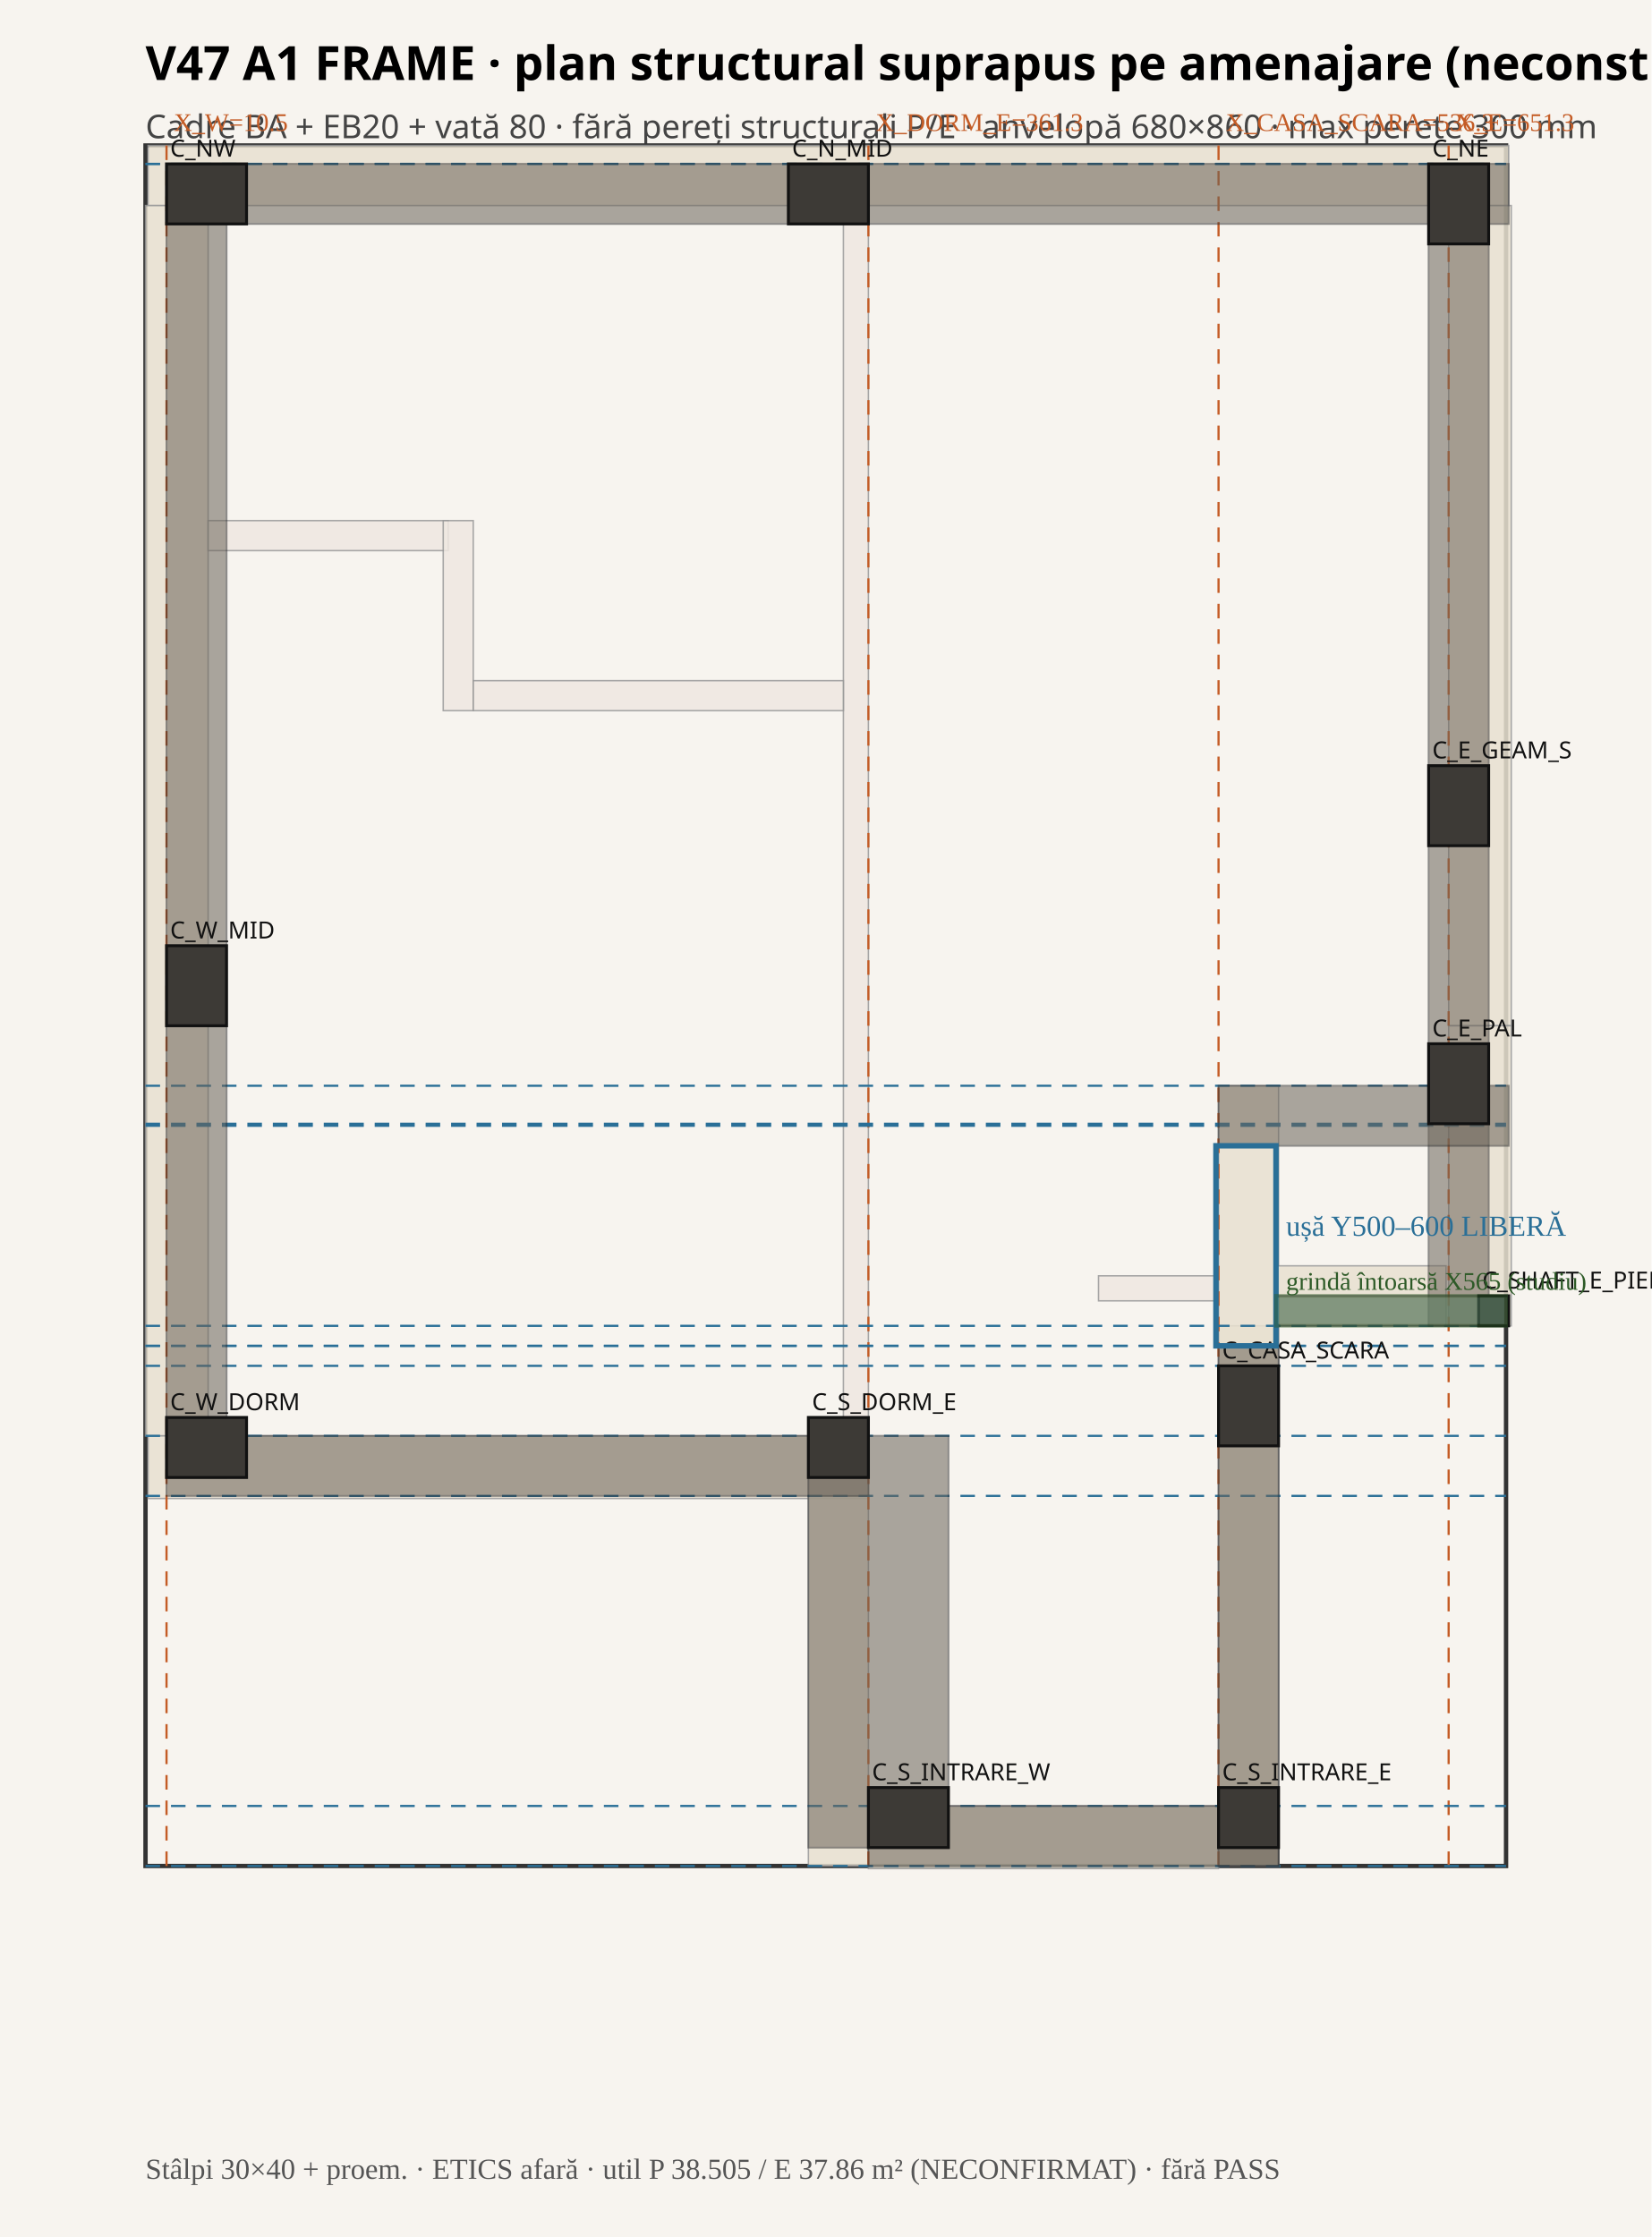
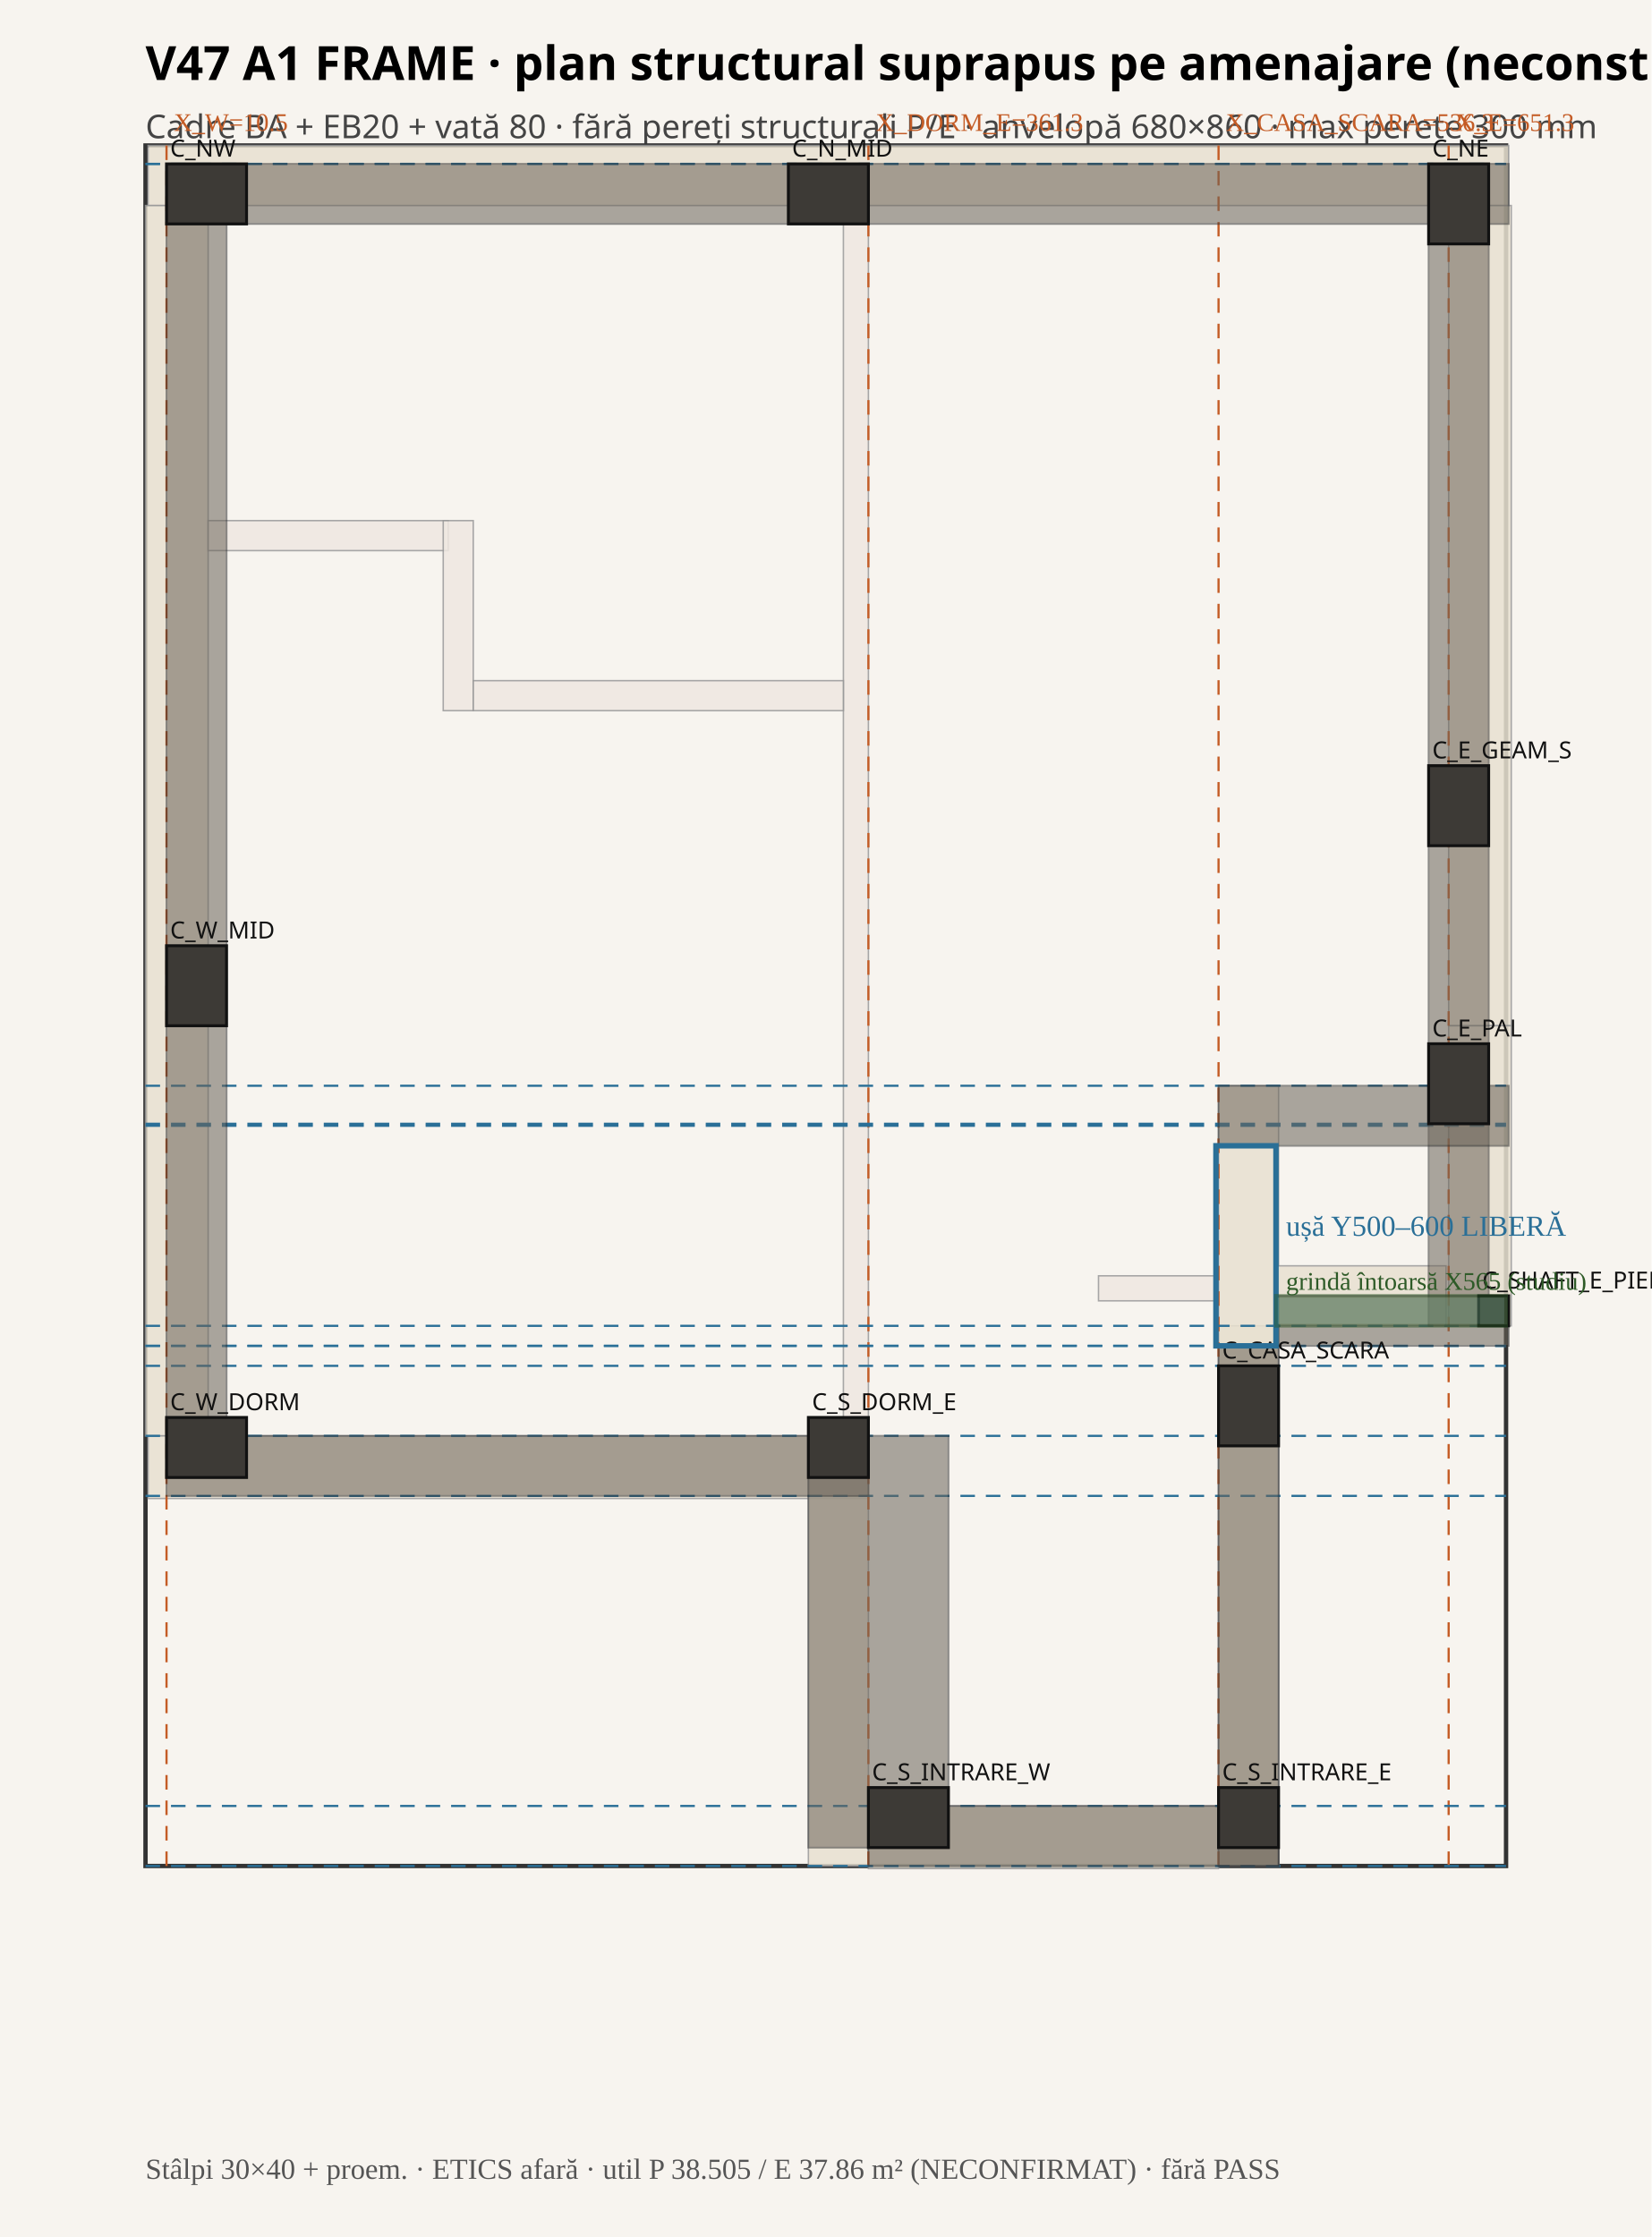
<svg xmlns="http://www.w3.org/2000/svg" width="454" height="615" viewBox="0 0 454 615">
  <rect width="100%" height="100%" fill="#f7f4ef" />
  <text x="40" y="22" font-size="13" font-weight="600" font-family="IBM Plex Sans,Segoe UI,sans-serif">V47 A1 FRAME · plan structural suprapus pe amenajare (neconstruibil)</text>
  <text x="40" y="38" font-size="9" fill="#444" font-family="IBM Plex Sans,Segoe UI,sans-serif">Cadre BA + EB20 + vată 80 · fără pereți structurali P/E · anvelopă 680×860 · max perete 300 mm</text>
  <rect x="40" y="40" width="374" height="473" fill="none" stroke="#333" stroke-width="1.2" />
  <rect x="40.715" y="40" width="374" height="16.5" fill="#e8e0d0" stroke="#999" stroke-width="0.4" opacity="0.85" />
  <rect x="40" y="56.5" width="17.215" height="338.25" fill="#e8e0d0" stroke="#999" stroke-width="0.4" opacity="0.85" />
  <rect x="398.215" y="56.5" width="17.215" height="225.5" fill="#e8e0d0" stroke="#999" stroke-width="0.4" opacity="0.85" />
  <rect x="238.715" y="496.5" width="96.25" height="17.215" fill="#e8e0d0" stroke="#999" stroke-width="0.4" opacity="0.85" />
  <rect x="40.715" y="394.75" width="198" height="17.215" fill="#e8e0d0" stroke="#999" stroke-width="0.4" opacity="0.85" />
  <rect x="231.84" y="56.5" width="6.875" height="338.25" fill="#eee8e0" stroke="#999" stroke-width="0.4" opacity="0.85" />
  <rect x="57.215" y="143.125" width="66" height="8.25" fill="#eee8e0" stroke="#999" stroke-width="0.4" opacity="0.85" />
  <rect x="121.84" y="143.125" width="8.25" height="52.25" fill="#eee8e0" stroke="#999" stroke-width="0.4" opacity="0.85" />
  <rect x="130.09" y="187.125" width="101.75" height="8.25" fill="#eee8e0" stroke="#999" stroke-width="0.4" opacity="0.85" />
  <rect x="334.965" y="364.5" width="16.5" height="148.5" fill="#e8e0d0" stroke="#999" stroke-width="0.4" opacity="0.85" />
  <rect x="301.965" y="350.75" width="33" height="6.875" fill="#eee8e0" stroke="#999" stroke-width="0.4" opacity="0.85" />
  <rect x="222.215" y="411.25" width="16.5" height="101.75" fill="#e8e0d0" stroke="#999" stroke-width="0.4" opacity="0.85" />
  <rect x="398.215" y="282" width="17.215" height="82.5" fill="#e8e0d0" stroke="#999" stroke-width="0.4" opacity="0.85" />
  <rect x="334.965" y="298.5" width="16.5" height="214.5" fill="#e8e0d0" stroke="#999" stroke-width="0.4" opacity="0.85" />
  <rect x="350.75" y="348" width="46.75" height="16.5" fill="#e8e0d0" stroke="#999" stroke-width="0.4" opacity="0.85" />
  <line x1="45.775" y1="40" x2="45.775" y2="513" stroke="#c45c26" stroke-width="0.6" stroke-dasharray="4 3" />
  <text x="47.775" y="36" font-size="7" fill="#c45c26">X_W=10.5</text>
  <line x1="334.965" y1="40" x2="334.965" y2="513" stroke="#c45c26" stroke-width="0.6" stroke-dasharray="4 3" />
  <text x="336.965" y="36" font-size="7" fill="#c45c26">X_CASA_SCARA=536.3</text>
  <line x1="398.215" y1="40" x2="398.215" y2="513" stroke="#c45c26" stroke-width="0.6" stroke-dasharray="4 3" />
  <text x="400.215" y="36" font-size="7" fill="#c45c26">X_E=651.3</text>
  <line x1="238.715" y1="40" x2="238.715" y2="513" stroke="#c45c26" stroke-width="0.6" stroke-dasharray="4 3" />
  <text x="240.715" y="36" font-size="7" fill="#c45c26">X_DORM_E=361.3</text>
  <line x1="40" y1="45.06" x2="414" y2="45.06" stroke="#2a6f97" stroke-width="0.6" stroke-dasharray="4 3" />
  <line x1="40" y1="45.06" x2="414" y2="45.06" stroke="#2a6f97" stroke-width="0.6" stroke-dasharray="4 3" />
  <line x1="40" y1="298.5" x2="414" y2="298.5" stroke="#2a6f97" stroke-width="0.6" stroke-dasharray="4 3" />
  <line x1="40" y1="308.95" x2="414" y2="308.95" stroke="#2a6f97" stroke-width="0.6" stroke-dasharray="4 3" />
  <line x1="40" y1="309.5" x2="414" y2="309.5" stroke="#2a6f97" stroke-width="0.6" stroke-dasharray="4 3" />
  <line x1="40" y1="364.5" x2="414" y2="364.5" stroke="#2a6f97" stroke-width="0.6" stroke-dasharray="4 3" />
  <line x1="40" y1="370" x2="414" y2="370" stroke="#2a6f97" stroke-width="0.6" stroke-dasharray="4 3" />
  <line x1="40" y1="370" x2="414" y2="370" stroke="#2a6f97" stroke-width="0.6" stroke-dasharray="4 3" />
  <line x1="40" y1="375.5" x2="414" y2="375.5" stroke="#2a6f97" stroke-width="0.6" stroke-dasharray="4 3" />
  <line x1="40" y1="394.75" x2="414" y2="394.75" stroke="#2a6f97" stroke-width="0.6" stroke-dasharray="4 3" />
  <line x1="40" y1="411.25" x2="414" y2="411.25" stroke="#2a6f97" stroke-width="0.6" stroke-dasharray="4 3" />
  <line x1="40" y1="496.5" x2="414" y2="496.5" stroke="#2a6f97" stroke-width="0.6" stroke-dasharray="4 3" />
  <line x1="40" y1="513" x2="414" y2="513" stroke="#2a6f97" stroke-width="0.6" stroke-dasharray="4 3" />
  <rect x="45.775" y="45.06" width="368.94" height="16.5" fill="#6a6358" opacity="0.55" stroke="#333" stroke-width="0.5" />
  <rect x="45.775" y="45.06" width="16.5" height="361.13" fill="#6a6358" opacity="0.55" stroke="#333" stroke-width="0.5" />
  <rect x="392.715" y="45.06" width="16.5" height="319.44" fill="#6a6358" opacity="0.55" stroke="#333" stroke-width="0.5" />
  <rect x="334.965" y="375.5" width="16.5" height="137.5" fill="#6a6358" opacity="0.55" stroke="#333" stroke-width="0.5" />
-   <rect x="351.465" y="356.25" width="63.25" height="8.25" fill="#6a6358" opacity="0.55" stroke="#333" stroke-width="0.5" />
+   <rect x="351.465" y="356.25" width="63.25" height="13.75" fill="#6a6358" opacity="0.55" stroke="#333" stroke-width="0.5" />
  <rect x="334.965" y="370" width="16.5" height="5.5" fill="#6a6358" opacity="0.55" stroke="#333" stroke-width="0.5" />
  <rect x="45.775" y="394.75" width="192.94" height="16.5" fill="#6a6358" opacity="0.55" stroke="#333" stroke-width="0.5" />
  <rect x="222.215" y="394.75" width="38.5" height="113.19" fill="#6a6358" opacity="0.55" stroke="#333" stroke-width="0.5" />
  <rect x="238.715" y="496.5" width="112.75" height="16.5" fill="#6a6358" opacity="0.55" stroke="#333" stroke-width="0.5" />
  <rect x="334.965" y="298.5" width="79.75" height="16.5" fill="#6a6358" opacity="0.55" stroke="#333" stroke-width="0.5" />
  <rect x="45.775" y="45.06" width="22" height="16.5" fill="#3d3a36" stroke="#111" stroke-width="0.8" />
  <text x="46.775" y="43.06" font-size="6.5" fill="#111" font-family="IBM Plex Sans,Segoe UI,sans-serif">C_NW</text>
  <rect x="216.715" y="45.06" width="22" height="16.5" fill="#3d3a36" stroke="#111" stroke-width="0.8" />
  <text x="217.715" y="43.06" font-size="6.5" fill="#111" font-family="IBM Plex Sans,Segoe UI,sans-serif">C_N_MID</text>
  <rect x="392.715" y="45.06" width="16.5" height="22" fill="#3d3a36" stroke="#111" stroke-width="0.8" />
  <text x="393.715" y="43.06" font-size="6.5" fill="#111" font-family="IBM Plex Sans,Segoe UI,sans-serif">C_NE</text>
  <rect x="45.775" y="260" width="16.5" height="22" fill="#3d3a36" stroke="#111" stroke-width="0.8" />
  <text x="46.775" y="258" font-size="6.5" fill="#111" font-family="IBM Plex Sans,Segoe UI,sans-serif">C_W_MID</text>
  <rect x="45.775" y="389.69" width="22" height="16.5" fill="#3d3a36" stroke="#111" stroke-width="0.8" />
  <text x="46.775" y="387.69" font-size="6.5" fill="#111" font-family="IBM Plex Sans,Segoe UI,sans-serif">C_W_DORM</text>
  <rect x="222.215" y="389.69" width="16.5" height="16.5" fill="#3d3a36" stroke="#111" stroke-width="0.8" />
  <text x="223.215" y="387.69" font-size="6.5" fill="#111" font-family="IBM Plex Sans,Segoe UI,sans-serif">C_S_DORM_E</text>
  <rect x="392.715" y="210.5" width="16.5" height="22" fill="#3d3a36" stroke="#111" stroke-width="0.8" />
  <text x="393.715" y="208.5" font-size="6.5" fill="#111" font-family="IBM Plex Sans,Segoe UI,sans-serif">C_E_GEAM_S</text>
  <rect x="392.715" y="286.95" width="16.5" height="22" fill="#3d3a36" stroke="#111" stroke-width="0.8" />
  <text x="393.715" y="284.95" font-size="6.5" fill="#111" font-family="IBM Plex Sans,Segoe UI,sans-serif">C_E_PAL</text>
  <rect x="334.965" y="375.5" width="16.5" height="22" fill="#3d3a36" stroke="#111" stroke-width="0.8" />
  <text x="335.965" y="373.5" font-size="6.5" fill="#111" font-family="IBM Plex Sans,Segoe UI,sans-serif">C_CASA_SCARA</text>
  <rect x="406.465" y="356.25" width="8.25" height="8.25" fill="#3d3a36" stroke="#111" stroke-width="0.8" />
  <text x="407.465" y="354.25" font-size="6.5" fill="#111" font-family="IBM Plex Sans,Segoe UI,sans-serif">C_SHAFT_E_PIER</text>
  <rect x="238.715" y="491.44" width="22" height="16.5" fill="#3d3a36" stroke="#111" stroke-width="0.8" />
  <text x="239.715" y="489.44" font-size="6.5" fill="#111" font-family="IBM Plex Sans,Segoe UI,sans-serif">C_S_INTRARE_W</text>
  <rect x="334.965" y="491.44" width="16.5" height="16.5" fill="#3d3a36" stroke="#111" stroke-width="0.8" />
  <text x="335.965" y="489.44" font-size="6.5" fill="#111" font-family="IBM Plex Sans,Segoe UI,sans-serif">C_S_INTRARE_E</text>
  <rect x="334.25" y="315" width="16.5" height="55" fill="none" stroke="#2a6f97" stroke-width="1.5" />
  <text x="353.5" y="339.75" font-size="8" fill="#2a6f97">ușă Y500–600 LIBERĂ</text>
  <rect x="350.75" y="356.25" width="63.25" height="8.25" fill="#5a8f6a" opacity="0.45" stroke="#2d5a27" />
  <text x="353.5" y="354.6" font-size="7" fill="#2d5a27">grindă întoarsă X565 (studiu)</text>
  <text x="40" y="599" font-size="8" fill="#555">Stâlpi 30×40 + proem. · ETICS afară · util P 38.505 / E 37.86 m² (NECONFIRMAT) · fără PASS</text>
</svg>
